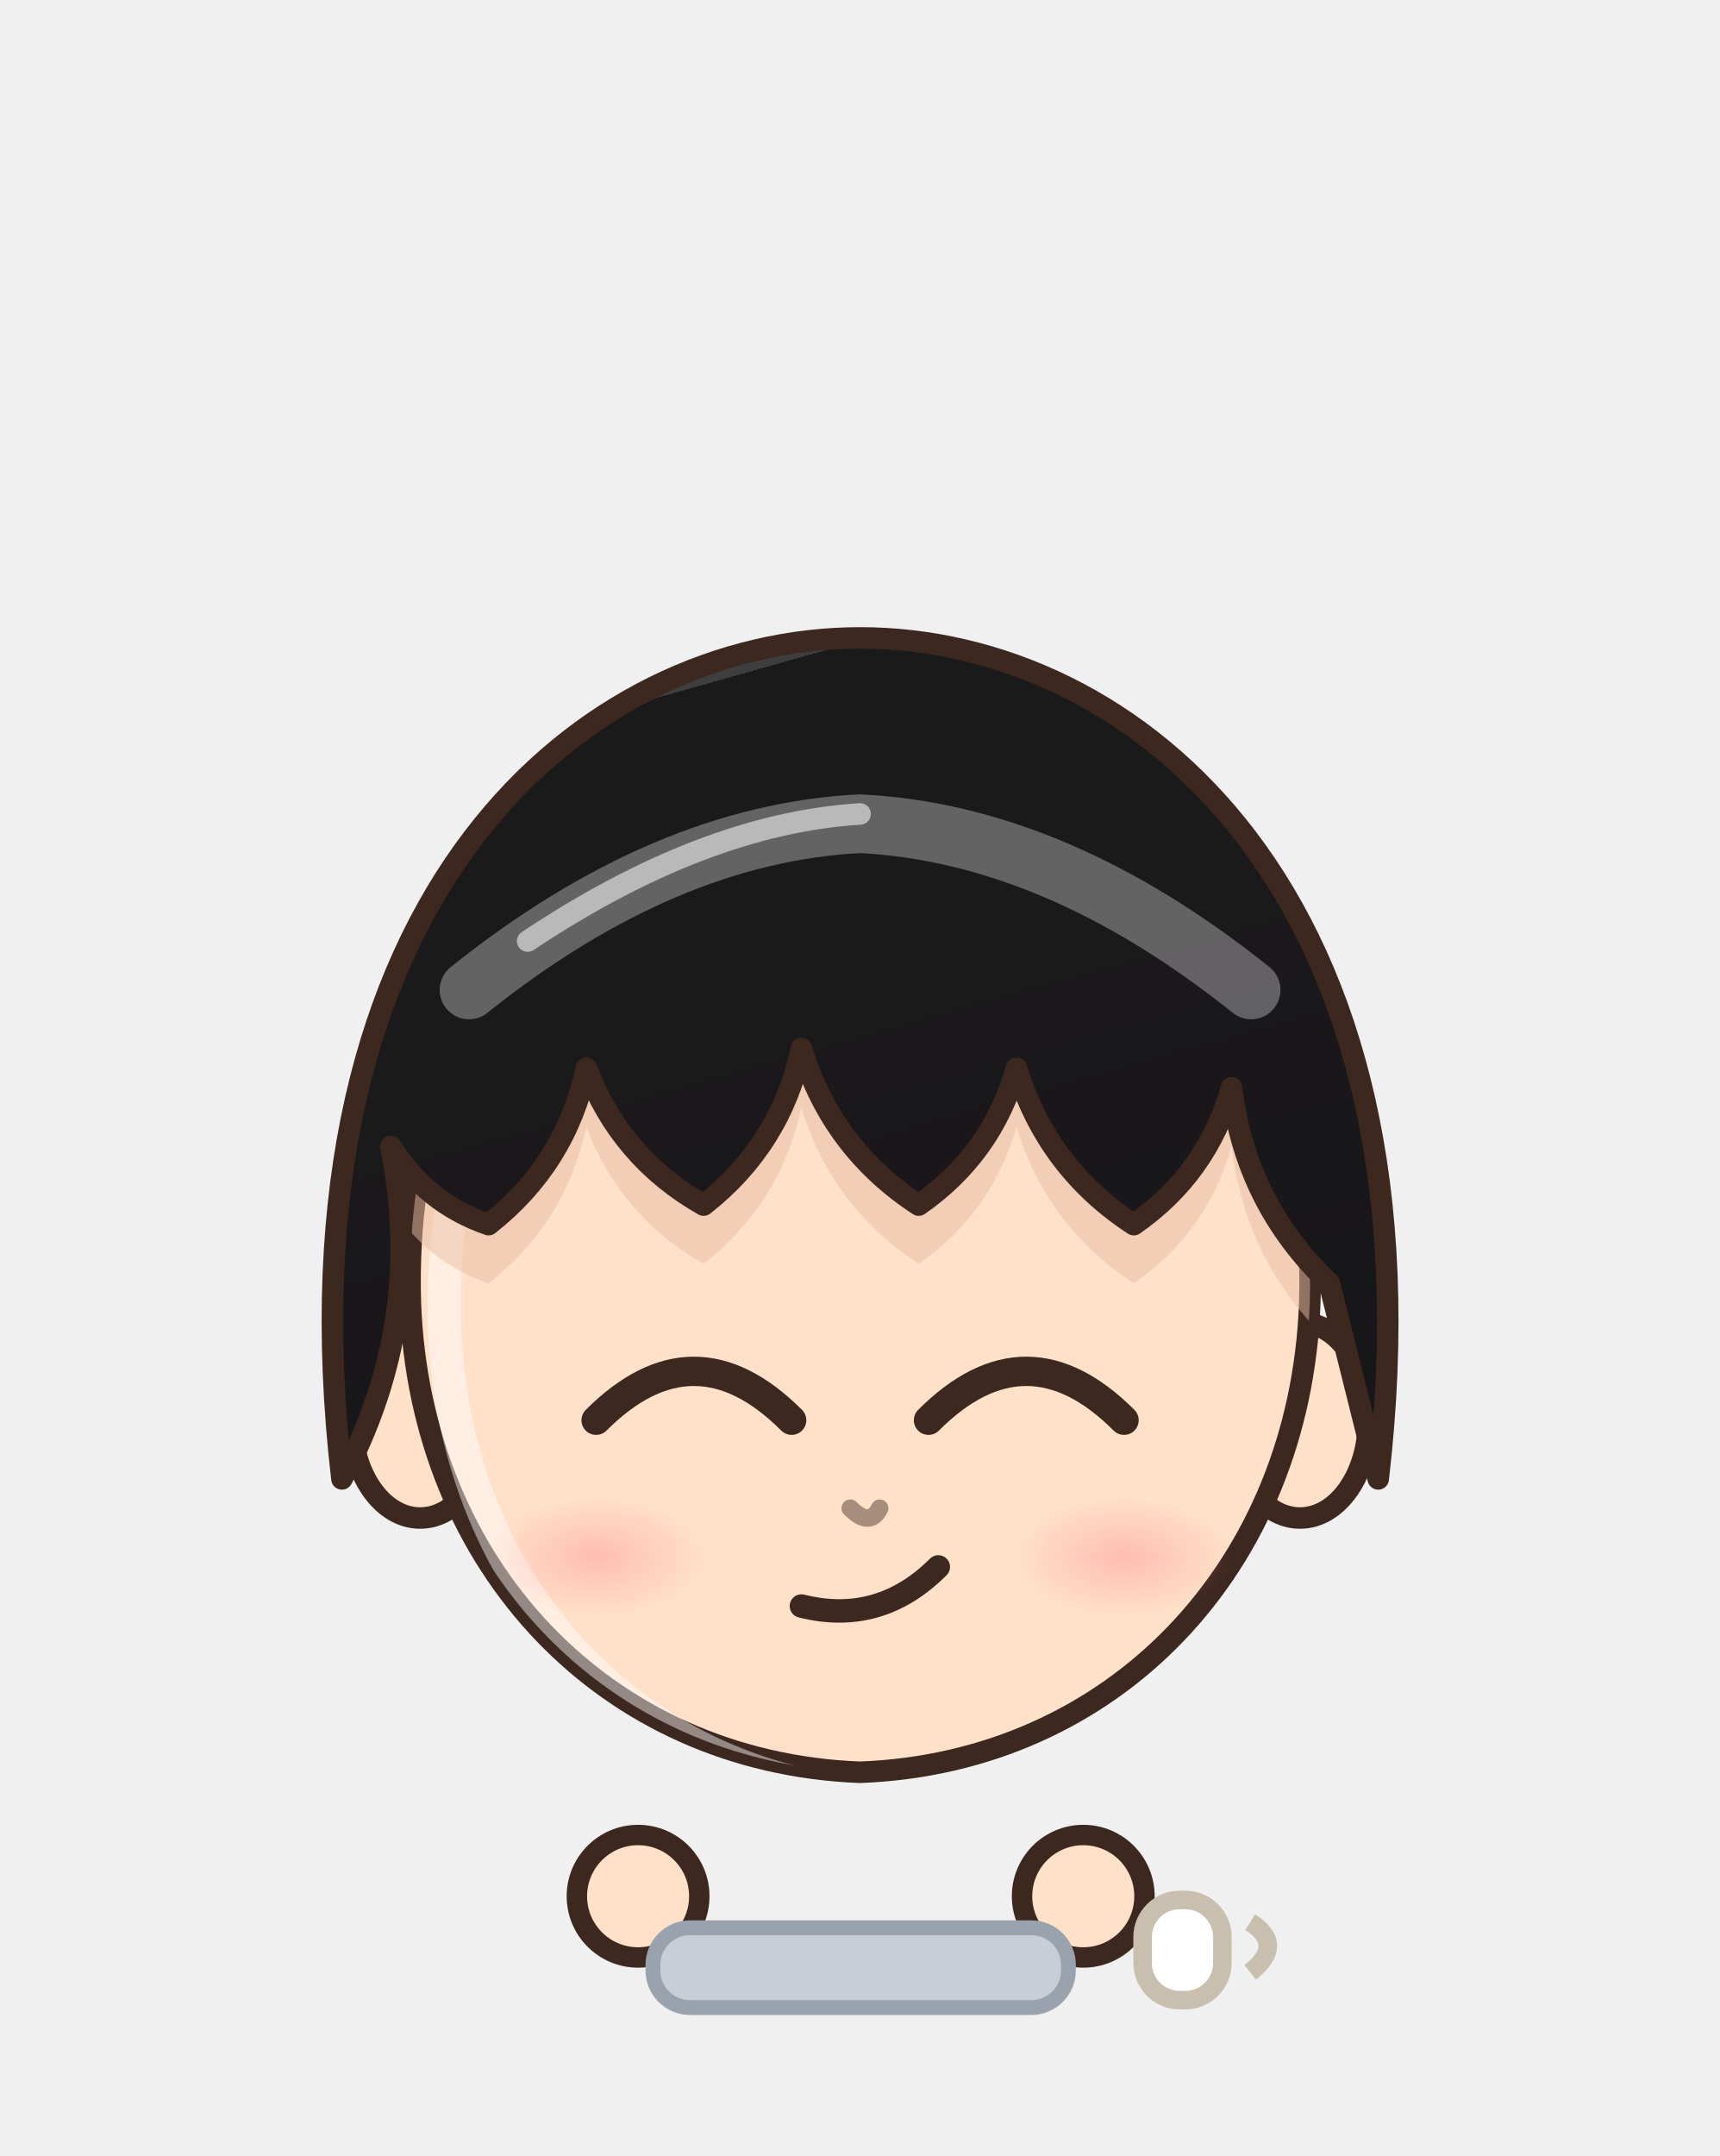
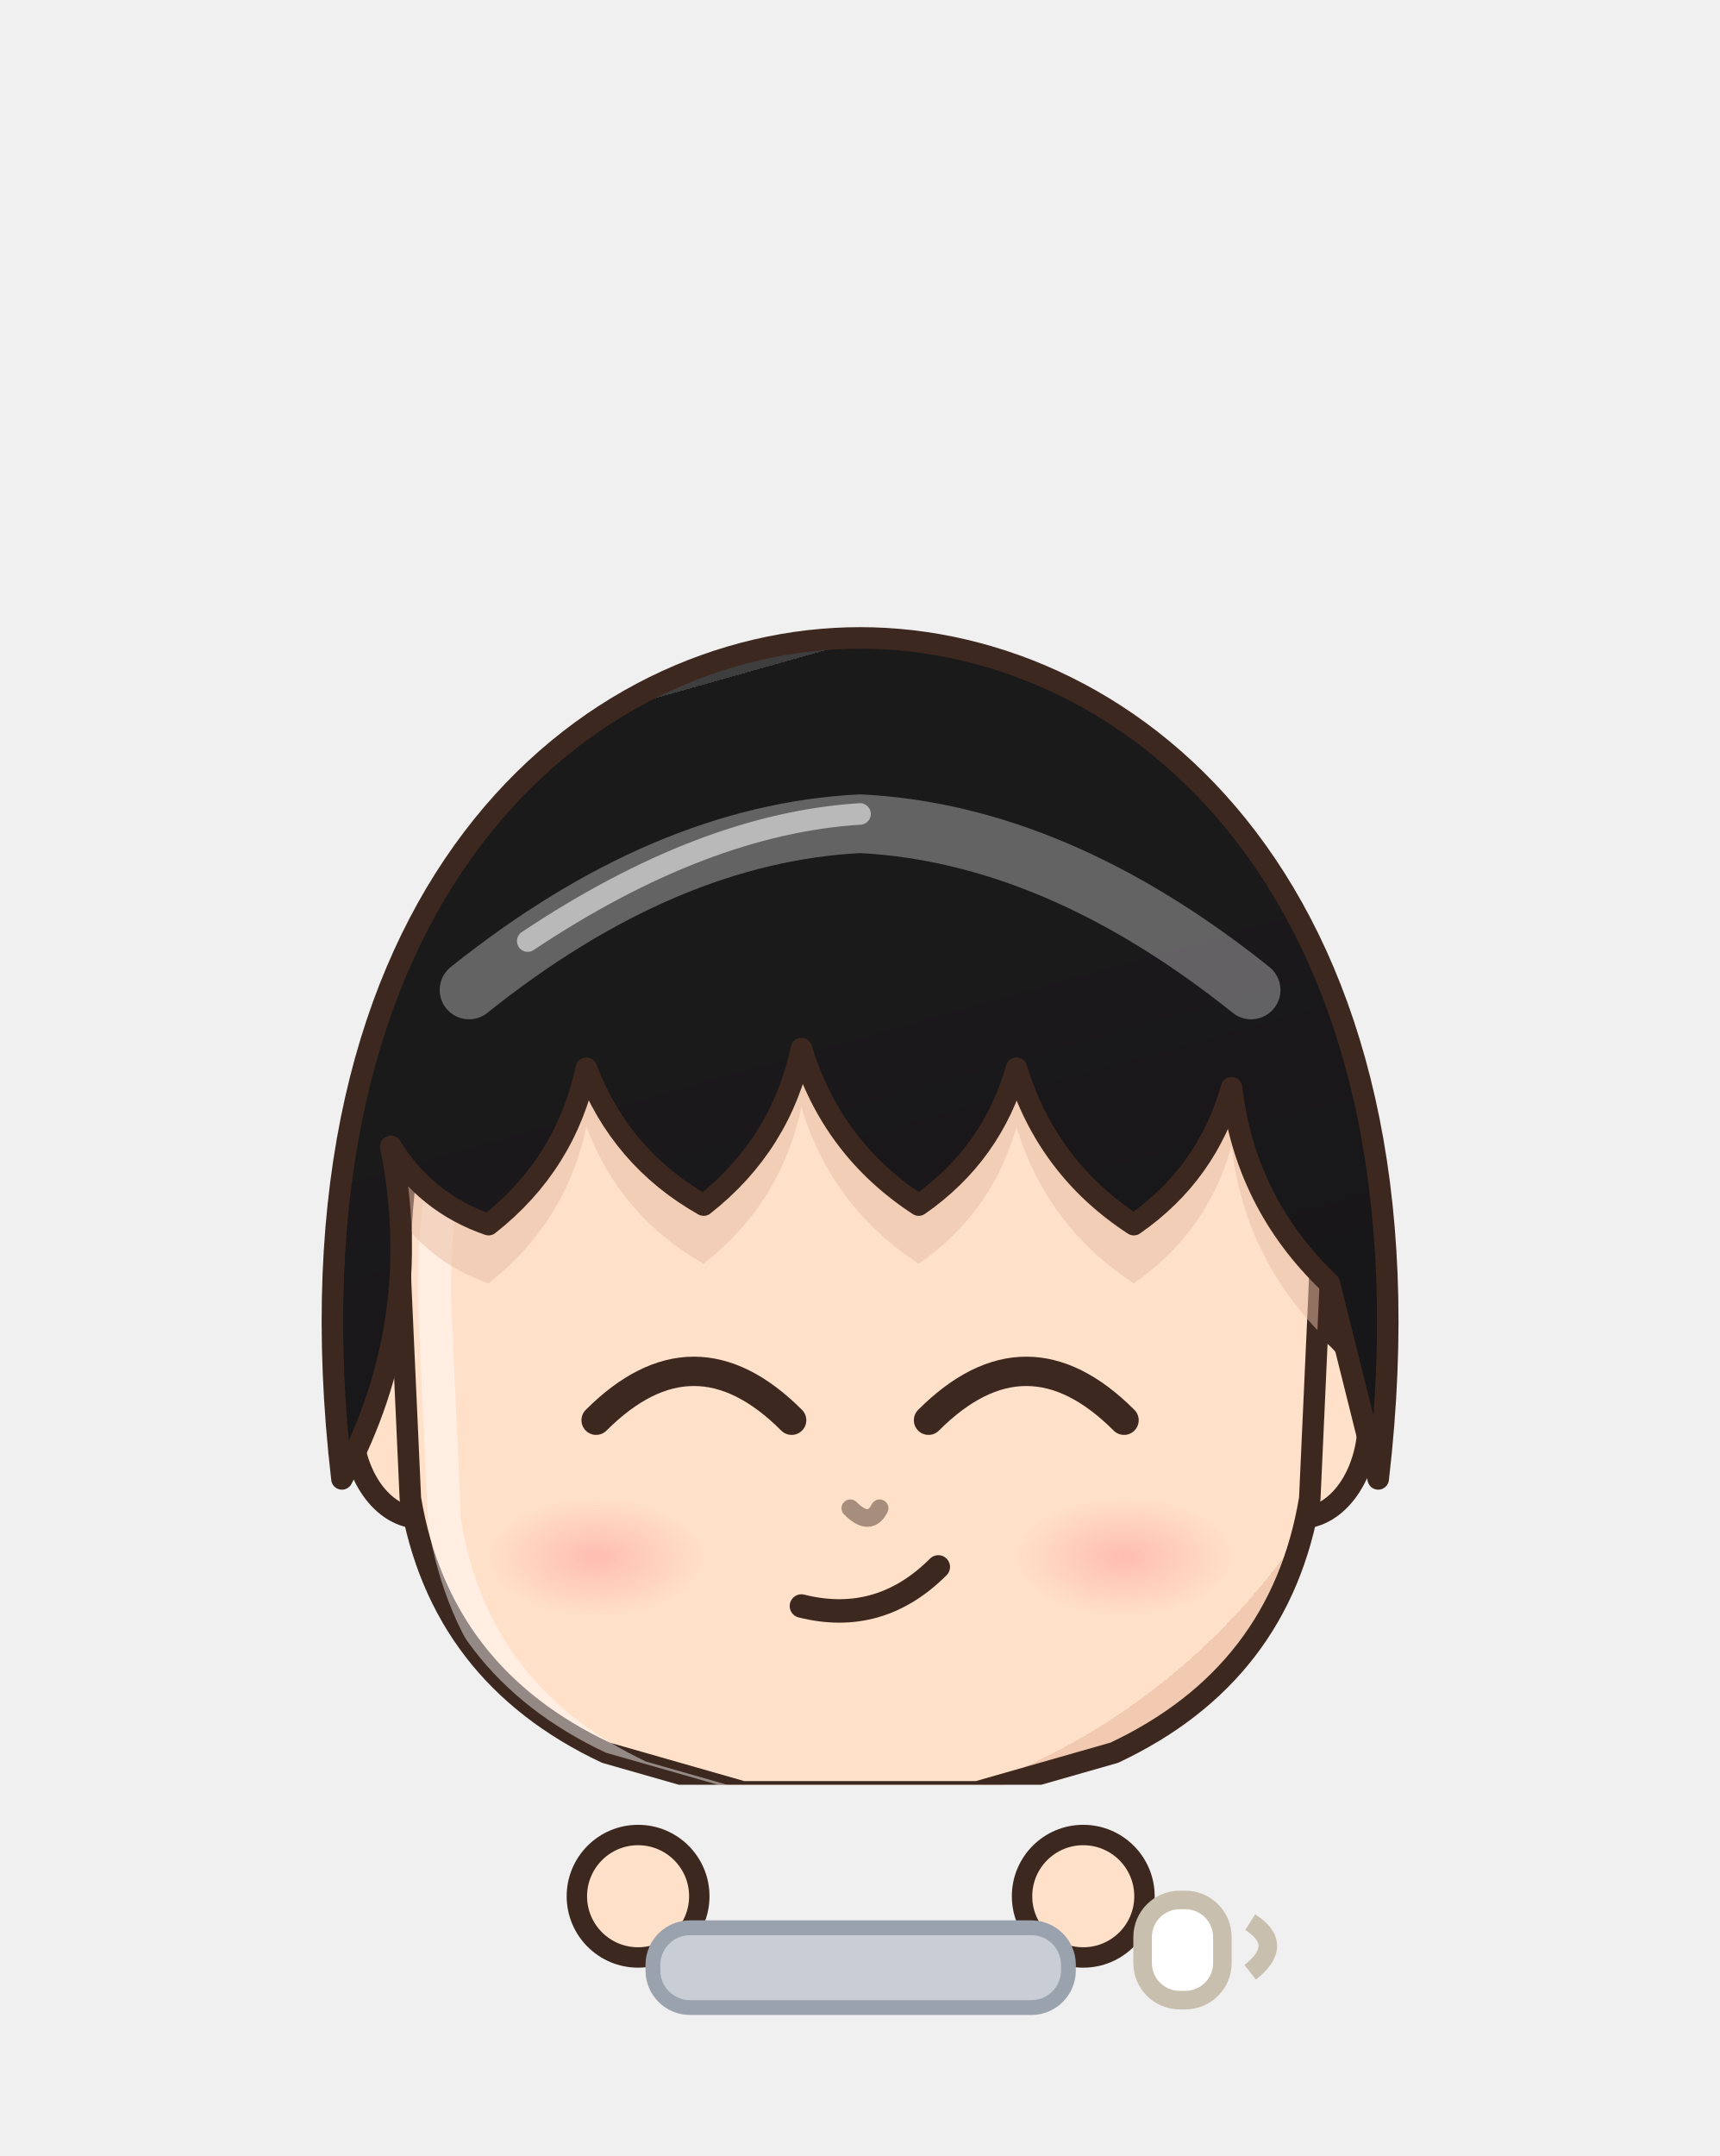
<svg xmlns="http://www.w3.org/2000/svg" viewBox="887.6 605.8 92.7 116.2" width="92.7" height="116.2">
  <svg x="887.6" y="605.8" viewBox="-120 -180 240 248.94" width="92.736" height="96.192">
    <defs>
      <linearGradient id="hair229" x1="0" y1="0" x2=".35" y2="1">
        <stop offset="0" stop-color="#3e3e3e" />
        <stop offset=".16" stop-color="#3e3e3e" />
        <stop offset=".16" stop-color="#1a1a1a" />
        <stop offset=".58" stop-color="#1a1a1a" />
        <stop offset=".58" stop-color="#1a181b" />
        <stop offset="1" stop-color="#171618" />
      </linearGradient>
      <radialGradient id="skin229" cx=".4" cy=".32" r=".85">
        <stop offset="0" stop-color="#ffe0c8" />
        <stop offset=".84" stop-color="#ffe0c8" />
        <stop offset=".84" stop-color="#f1cab1" />
        <stop offset="1" stop-color="#f1cab1" />
      </radialGradient>
      <linearGradient id="cloth229" x1="0" y1="0" x2=".45" y2="1">
        <stop offset="0" stop-color="#bc3c4a" />
        <stop offset=".16" stop-color="#bc3c4a" />
        <stop offset=".16" stop-color="#b01828" />
        <stop offset=".6" stop-color="#b01828" />
        <stop offset=".6" stop-color="#951626" />
        <stop offset="1" stop-color="#891422" />
      </linearGradient>
      <linearGradient id="iris229" x1="0" y1="0" x2="0" y2="1">
        <stop offset="0" stop-color="#12100e" />
        <stop offset=".5" stop-color="#2a2420" />
        <stop offset="1" stop-color="#898684" />
      </linearGradient>
      <linearGradient id="gold229" x1="0" y1="0" x2="1" y2="1">
        <stop offset="0" stop-color="#f6d27a" />
        <stop offset=".55" stop-color="#d9a63a" />
        <stop offset="1" stop-color="#a8761e" />
      </linearGradient>
      <linearGradient id="steel229" x1="0" y1="0" x2="1" y2="1">
        <stop offset="0" stop-color="#e4e8ee" />
        <stop offset=".5" stop-color="#9aa3ad" />
        <stop offset="1" stop-color="#5a606a" />
      </linearGradient>
      <linearGradient id="beard229" x1="0" y1="0" x2="0" y2="1">
        <stop offset="0" stop-color="#e6e6ea" />
        <stop offset="1" stop-color="#b8b8c2" />
      </linearGradient>
      <radialGradient id="hawkiris229" cx=".45" cy=".4" r=".7">
        <stop offset="0" stop-color="#ffe27a" />
        <stop offset=".6" stop-color="#e8a52a" />
        <stop offset="1" stop-color="#9a5a12" />
      </radialGradient>
      <linearGradient id="straw229" x1="0" y1="0" x2=".3" y2="1">
        <stop offset="0" stop-color="#ffe7aa" />
        <stop offset=".16" stop-color="#ffe7aa" />
        <stop offset=".16" stop-color="#ffe39a" />
        <stop offset=".58" stop-color="#ffe39a" />
        <stop offset=".58" stop-color="#e9b456" />
        <stop offset="1" stop-color="#d6a54f" />
      </linearGradient>
      <radialGradient id="blush229">
        <stop offset="0" stop-color="#ff7f86" stop-opacity=".9" />
        <stop offset="1" stop-color="#ff7f86" stop-opacity="0" />
      </radialGradient>
      <clipPath id="face229">
-         <path d="M -46,-4 C -47,-38 -25,-55 0,-55 C 25,-55 47,-38 46,-4 C 45,23 26,43 0,44 C -26,43 -45,23 -46,-4 Z" />
+         <path d="M -47,-6 C -48,-40 -26,-56 0,-56 C 26,-56 48,-40 47,-6 L 46,16 Q 43,34 26,42 L 12,46 L -12,46 L -26,42 Q -43,34 -46,16 Z" />
      </clipPath>
      <clipPath id="torso229">
        <path d="M -30,50 C -34,68 -28,94 -26,124 L 26,124 C 28,94 34,68 30,50 C 18,40 -18,40 -30,50 Z" />
      </clipPath>
    </defs>
    <ellipse cx="0" cy="208" rx="42" ry="7" fill="#000000" opacity=".16" />
    <g transform="translate(0,67.2) scale(1.364,1.364) translate(0,-44)" />
    <g transform="translate(0,205) scale(1.0,0.76) translate(0,-205)">
      <path d="M -23.5,118 Q -24.5,160.0 -20.5,202 L -5.5,202 Q -1.5,160.0 -2.5,118 Z" fill="#1a1a22" stroke="#3d2820" stroke-width="2.2" stroke-linejoin="round" />
      <path d="M -22,168 Q -24,184.0 -22,200 L -4,200 Q -2,184.0 -4,168 Z" fill="#1a1a22" stroke="#3d2820" stroke-width="2.2" stroke-linejoin="round" />
      <path d="M -18,172 L -18,196" stroke="#ffffff" stroke-width="2" opacity=".18" />
-       <ellipse cx="-13" cy="205" rx="14" ry="7" fill="#1a1a22" stroke="#3d2820" stroke-width="2.2" stroke-linejoin="round" />
-       <ellipse cx="-17" cy="202.5" rx="5" ry="2" fill="#ffffff" opacity=".3" />
+       <ellipse cx="-13" cy="205" rx="14" ry="7" fill="#1f1d26" stroke="#3d2820" stroke-width="2.2" stroke-linejoin="round" />
      <path d="M 2.5,118 Q 1.5,160.0 5.5,202 L 20.5,202 Q 24.5,160.0 23.5,118 Z" fill="#1a1a22" stroke="#3d2820" stroke-width="2.2" stroke-linejoin="round" />
      <path d="M 4,168 Q 2,184.0 4,200 L 22,200 Q 24,184.0 22,168 Z" fill="#1a1a22" stroke="#3d2820" stroke-width="2.2" stroke-linejoin="round" />
      <path d="M 8,172 L 8,196" stroke="#ffffff" stroke-width="2" opacity=".18" />
-       <ellipse cx="13" cy="205" rx="14" ry="7" fill="#1a1a22" stroke="#3d2820" stroke-width="2.2" stroke-linejoin="round" />
-       <ellipse cx="9" cy="202.5" rx="5" ry="2" fill="#ffffff" opacity=".3" />
+       <ellipse cx="13" cy="205" rx="14" ry="7" fill="#1f1d26" stroke="#3d2820" stroke-width="2.2" stroke-linejoin="round" />
      <path d="M -30,50 C -34,68 -28,94 -26,124 L 26,124 C 28,94 34,68 30,50 C 18,40 -18,40 -30,50 Z" fill="url(#cloth229)" stroke="#3d2820" stroke-width="2.2" stroke-linejoin="round" />
      <g clip-path="url(#torso229)">
        <path d="M -30,50 C -34,68 -28,94 -26,124 L 26,124 C 28,94 34,68 30,50 C 18,40 -18,40 -30,50 Z" transform="translate(4,3)" fill="none" stroke="#ffffff" stroke-width="5" opacity=".3" />
        <path d="M -30,50 C -34,68 -28,94 -26,124 L 26,124 C 28,94 34,68 30,50 C 18,40 -18,40 -30,50 Z" transform="translate(-6,-2)" fill="none" stroke="#000000" stroke-width="9" opacity=".13" />
      </g>
      <path d="M -12,42 L 0,54 L 12,42" stroke="#1a1a22" stroke-width="5" fill="none" />
      <g clip-path="url(#torso229)">
        <path d="M -24,70 Q -14,62 -8,74 Q -2,86 8,78" stroke="#e6b84a" stroke-width="2" fill="none" />
      </g>
      <ellipse cx="31" cy="88" rx="10" ry="3.2" fill="none" stroke="#e6b84a" stroke-width="2.4" />
      <ellipse cx="31" cy="82" rx="10" ry="3.2" fill="none" stroke="#e6b84a" stroke-width="2.4" />
      <ellipse cx="31" cy="76" rx="10" ry="3.2" fill="none" stroke="#e6b84a" stroke-width="2.4" />
      <path d="M -28,54 L -38,84 L -31,102" stroke="#3d2820" stroke-width="17" fill="none" stroke-linecap="round" stroke-linejoin="round" />
      <path d="M -28,54 L -38,84 L -31,102" stroke="url(#cloth229)" stroke-width="12.6" fill="none" stroke-linecap="round" stroke-linejoin="round" />
      <path d="M -28,54 L -38,84 L -31,102" transform="translate(-2.6,-1)" stroke="#ffffff" stroke-width="2.6" fill="none" stroke-linecap="round" stroke-linejoin="round" opacity=".28" />
      <path d="M 28,54 L 38,84 L 31,102" stroke="#3d2820" stroke-width="17" fill="none" stroke-linecap="round" stroke-linejoin="round" />
      <path d="M 28,54 L 38,84 L 31,102" stroke="url(#cloth229)" stroke-width="12.6" fill="none" stroke-linecap="round" stroke-linejoin="round" />
      <path d="M 28,54 L 38,84 L 31,102" transform="translate(-2.6,-1)" stroke="#ffffff" stroke-width="2.6" fill="none" stroke-linecap="round" stroke-linejoin="round" opacity=".28" />
      <circle cx="-31" cy="102" r="8.5" fill="url(#skin229)" stroke="#3d2820" stroke-width="2.2" />
      <circle cx="31" cy="102" r="8.5" fill="url(#skin229)" stroke="#3d2820" stroke-width="2.2" />
      <path d="M -44,64 L -32,62 L -31,72 L -43,74 Z" fill="#4fb8b0" stroke="#3d2820" stroke-width="1.4" />
      <path d="M -10,34 L 10,34 L 9,46 Q 0,50 -9,46 Z" fill="#f1cab1" />
    </g>
    <g transform="translate(0,67.2) scale(1.364,1.364) translate(0,-44)">
      <ellipse cx="-45" cy="8" rx="7" ry="10" fill="url(#skin229)" stroke="#3d2820" stroke-width="2.2" stroke-linejoin="round" />
      <ellipse cx="45" cy="8" rx="7" ry="10" fill="url(#skin229)" stroke="#3d2820" stroke-width="2.2" stroke-linejoin="round" />
-       <path d="M -46,-4 C -47,-38 -25,-55 0,-55 C 25,-55 47,-38 46,-4 C 45,23 26,43 0,44 C -26,43 -45,23 -46,-4 Z" fill="url(#skin229)" stroke="#3d2820" stroke-width="2.2" stroke-linejoin="round" />
+       <path d="M -47,-6 C -48,-40 -26,-56 0,-56 C 26,-56 48,-40 47,-6 L 46,16 Q 43,34 26,42 L 12,46 L -12,46 L -26,42 Q -43,34 -46,16 Z" fill="url(#skin229)" stroke="#3d2820" stroke-width="2.2" stroke-linejoin="round" />
      <g clip-path="url(#face229)">
-         <path d="M -46,-4 C -47,-38 -25,-55 0,-55 C 25,-55 47,-38 46,-4 C 45,23 26,43 0,44 C -26,43 -45,23 -46,-4 Z" transform="translate(3.5,2.5)" fill="none" stroke="#ffffff" stroke-width="3.4" opacity=".45" />
+         <path d="M -47,-6 C -48,-40 -26,-56 0,-56 C 26,-56 48,-40 47,-6 L 46,16 Q 43,34 26,42 L 12,46 L -12,46 L -26,42 Q -43,34 -46,16 Z" transform="translate(3.5,2.5)" fill="none" stroke="#ffffff" stroke-width="3.4" opacity=".45" />
      </g>
      <g clip-path="url(#face229)">
        <path d="M -53,14 C -60,-46 -28,-72 0,-72 C 28,-72 60,-46 53,14 L 48,-6 Q 39.4,-14.2 38,-26 Q 35.5,-17.2 28,-12 Q 19.1,-17.8 16,-28 Q 13.5,-19.2 6,-14 Q -2.9,-19.8 -6,-30 Q -8.1,-20.2 -16,-14 Q -24.5,-18.8 -28,-28 Q -30.1,-18.2 -38,-12 Q -44.4,-14.2 -48,-20 Q -44.4,-2.1 -53,14 Z" transform="translate(0,6)" fill="#e7bca4" opacity=".5" />
      </g>
      <path d="M -27,8 Q -17,-2 -7,8" stroke="#3d2820" stroke-width="3" fill="none" stroke-linecap="round" />
      <path d="M 7,8 Q 17,-2 27,8" stroke="#3d2820" stroke-width="3" fill="none" stroke-linecap="round" />
      <path d="M -6,27 Q 2,29 8,23" stroke="#3d2820" stroke-width="2.4" fill="none" stroke-linecap="round" />
      <ellipse cx="-27" cy="22" rx="11" ry="6" fill="url(#blush229)" opacity="0.40" />
      <ellipse cx="27" cy="22" rx="11" ry="6" fill="url(#blush229)" opacity="0.40" />
      <path d="M -1,17 Q 1,19 2,17" stroke="#a78d7c" stroke-width="1.8" fill="none" stroke-linecap="round" />
      <path d="M -53,14 C -60,-46 -28,-72 0,-72 C 28,-72 60,-46 53,14 L 48,-6 Q 39.4,-14.2 38,-26 Q 35.5,-17.2 28,-12 Q 19.1,-17.8 16,-28 Q 13.5,-19.2 6,-14 Q -2.9,-19.8 -6,-30 Q -8.1,-20.2 -16,-14 Q -24.5,-18.8 -28,-28 Q -30.1,-18.2 -38,-12 Q -44.4,-14.2 -48,-20 Q -44.4,-2.1 -53,14 Z" fill="url(#hair229)" stroke="#3d2820" stroke-width="2.2" stroke-linejoin="round" />
      <defs>
        <clipPath id="hf229">
          <path d="M -53,14 C -60,-46 -28,-72 0,-72 C 28,-72 60,-46 53,14 L 48,-6 Q 39.4,-14.2 38,-26 Q 35.5,-17.2 28,-12 Q 19.1,-17.8 16,-28 Q 13.5,-19.2 6,-14 Q -2.9,-19.8 -6,-30 Q -8.1,-20.2 -16,-14 Q -24.5,-18.8 -28,-28 Q -30.1,-18.2 -38,-12 Q -44.4,-14.2 -48,-20 Q -44.4,-2.1 -53,14 Z" />
        </clipPath>
      </defs>
      <g clip-path="url(#hf229)">
        <path d="M -40,-36 Q -20,-52 0,-53 Q 20,-52 40,-36" stroke="#ffffff" stroke-width="6" fill="none" stroke-linecap="round" opacity=".32" />
        <path d="M -34,-41 Q -16,-53 0,-54" stroke="#ffffff" stroke-width="2.2" fill="none" stroke-linecap="round" opacity=".55" />
      </g>
    </g>
    <g transform="translate(0,205) scale(1.0,0.76) translate(0,-205)" />
  </svg>
  <circle cx="922.0" cy="708.0" r="3.3" fill="#ffe0c8" stroke="#3d2820" stroke-width="1.1" />
  <circle cx="946.0" cy="708.0" r="3.3" fill="#ffe0c8" stroke="#3d2820" stroke-width="1.1" />
  <rect x="922.8" y="709.7" width="22.4" height="4.3" rx="2" fill="#c9ced6" stroke="#9aa3ad" stroke-width=".8" />
  <rect x="949.2" y="708.2" width="4.3" height="5.4" rx="2" fill="#ffffff" stroke="#c9bfae" />
  <path d="M 955.0,709.4 q 1.9,1.2 0,2.7" stroke="#c9bfae" fill="none" />
</svg>
